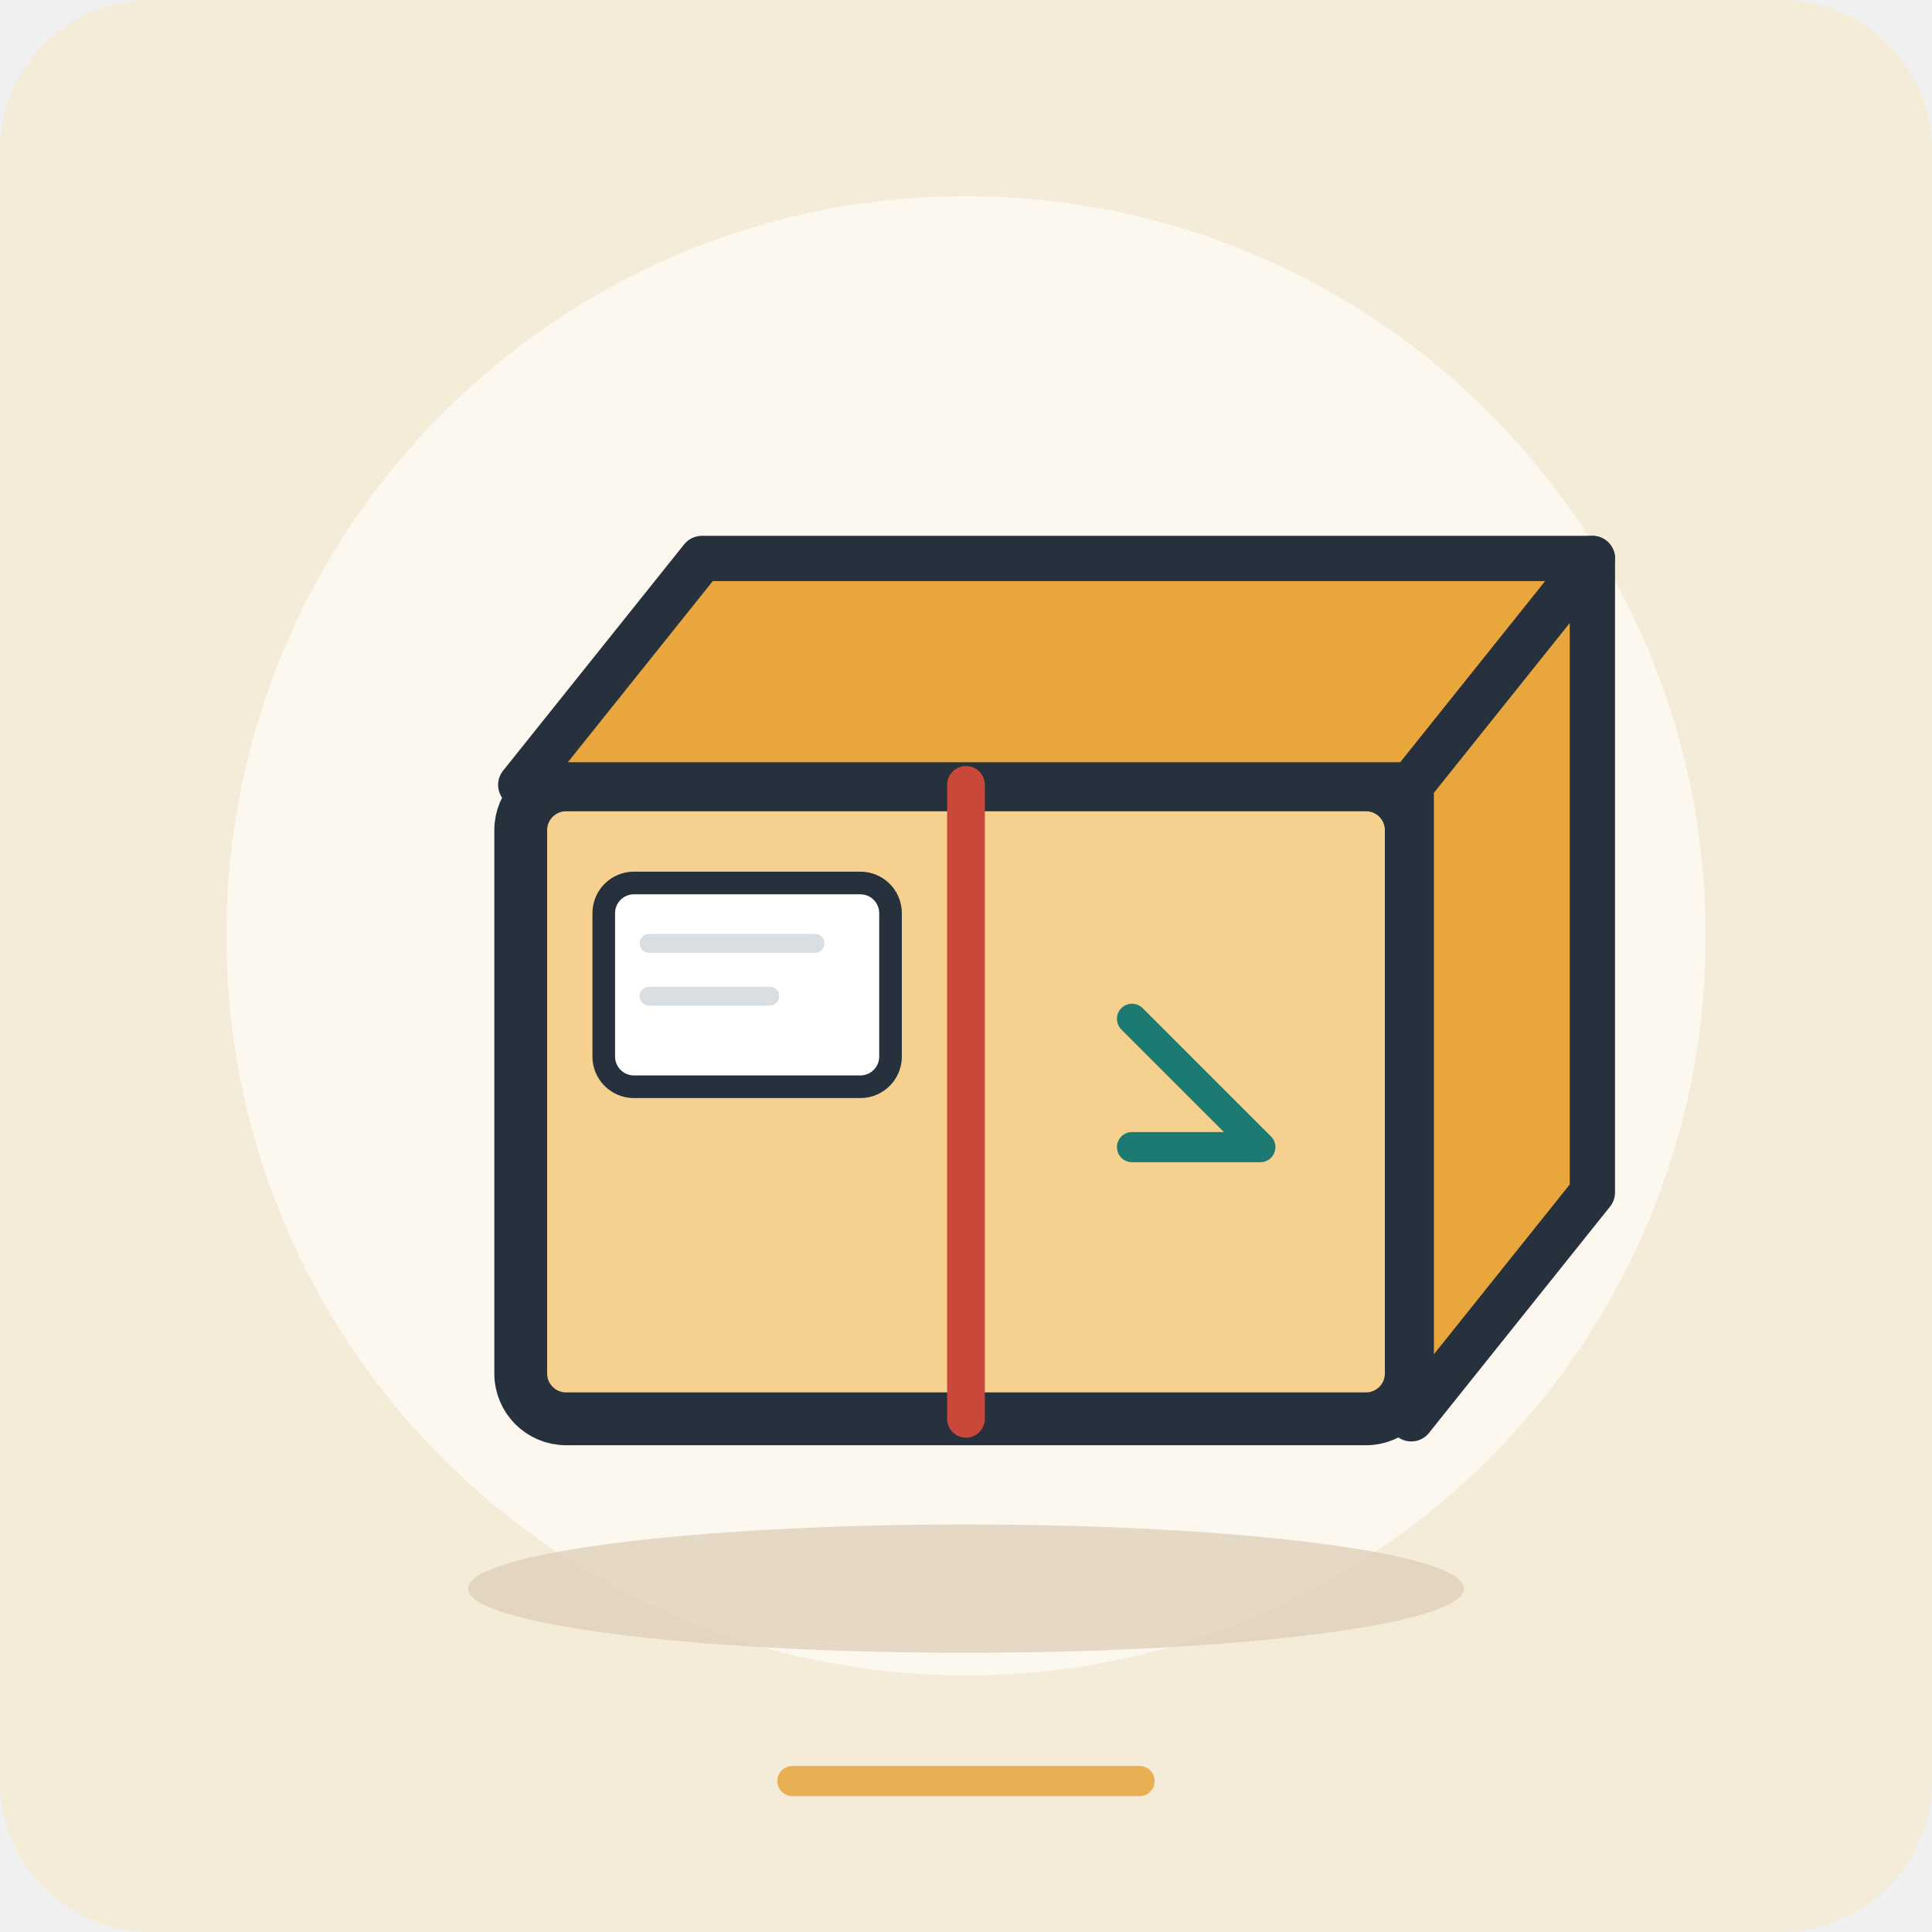
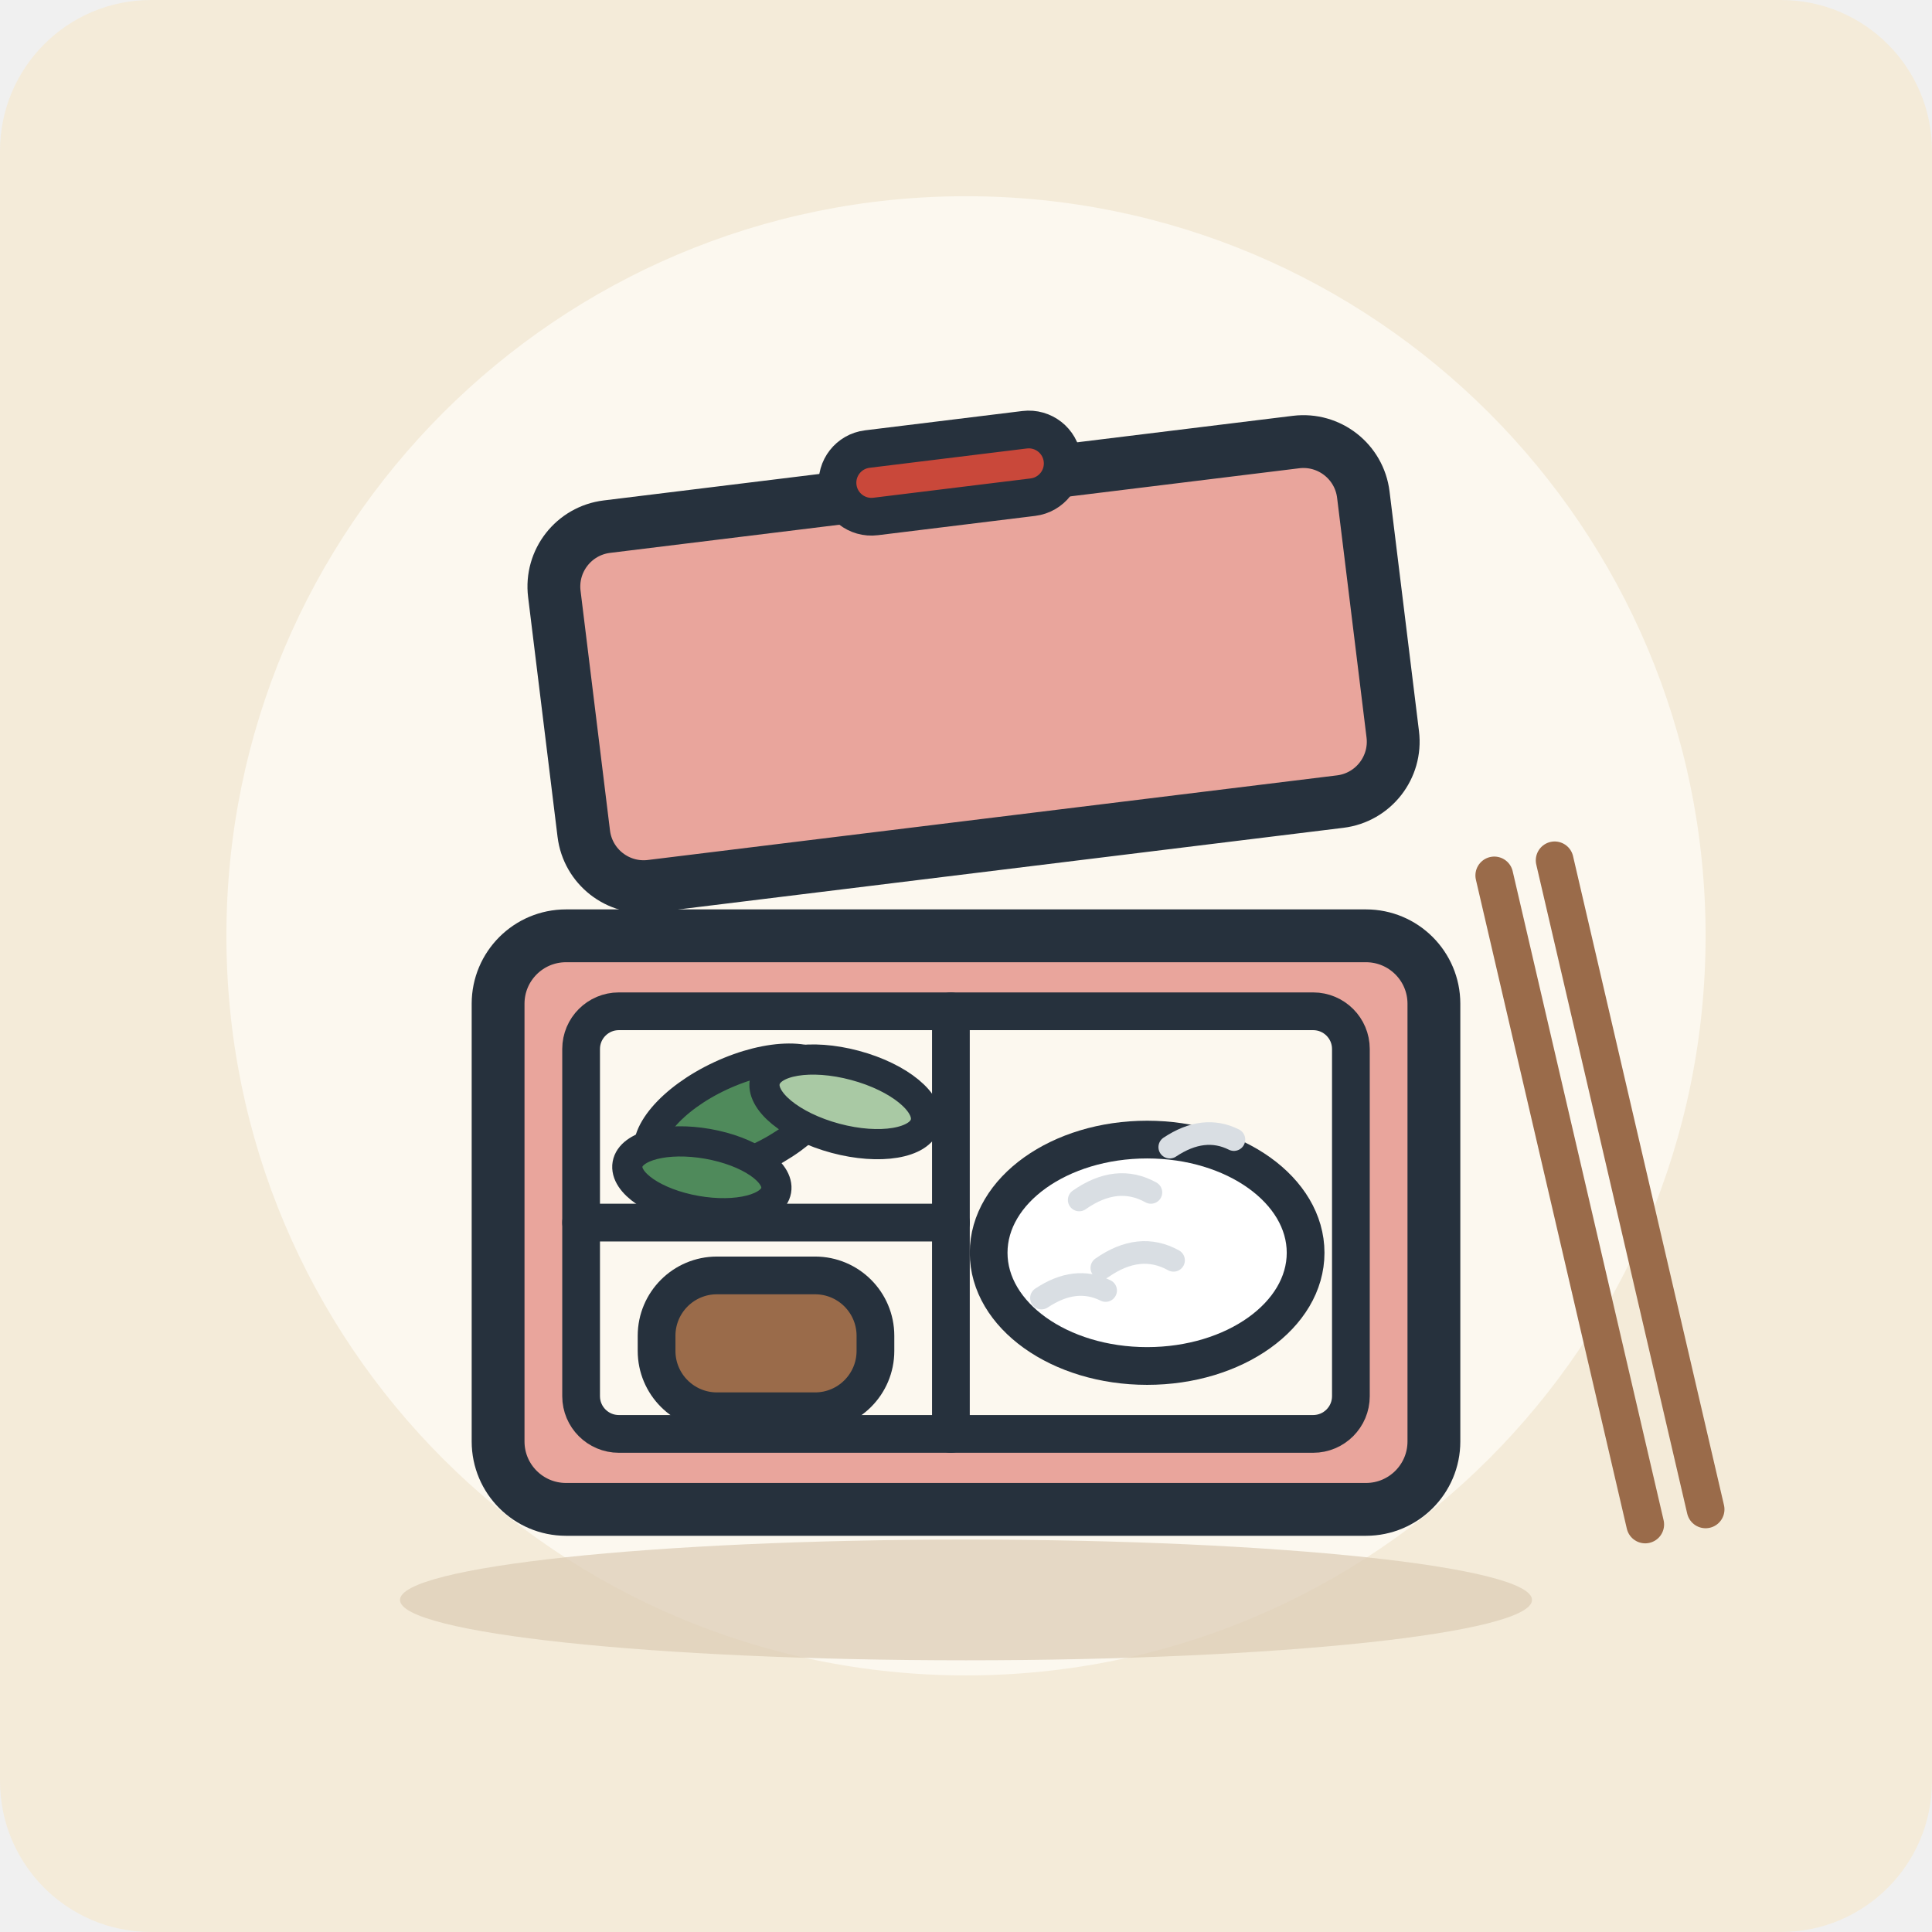
- <svg xmlns="http://www.w3.org/2000/svg" viewBox="0 0 512 512" role="img" aria-label="一个带盖的方盒子，里面装着饭菜">
+ <svg xmlns="http://www.w3.org/2000/svg" viewBox="0 0 512 512" role="img" aria-label="一个打开的饭盒，盒盖斜靠在后面，一边装着米饭，一边装着青菜和一块肉，旁边放着一双筷子">
  <rect width="512" height="512" rx="40" fill="#F4EBD9" />
  <circle cx="256" cy="248" r="196" fill="#FCF8EF" />
-   <ellipse cx="256" cy="421" rx="132" ry="17" fill="#DDCEB7" stroke="none" stroke-width="0" opacity="0.75" />
-   <rect x="138" y="208" width="236" height="168" rx="12" fill="#F6D08E" stroke="#26313D" stroke-width="14" />
-   <polygon points="138 208 186 148 422 148 374 208" fill="#E8A63C" stroke="#26313D" stroke-width="12" stroke-linejoin="round" />
-   <polygon points="374 208 422 148 422 316 374 376" fill="#E8A63C" stroke="#26313D" stroke-width="12" stroke-linejoin="round" />
-   <line x1="256" y1="208" x2="256" y2="376" stroke="#C9483A" stroke-width="10" stroke-linecap="round" />
-   <rect x="160" y="234" width="76" height="54" rx="8" fill="#FFFFFF" stroke="#26313D" stroke-width="6" />
-   <line x1="172" y1="250" x2="216" y2="250" stroke="#D9DEE3" stroke-width="5" stroke-linecap="round" />
-   <line x1="172" y1="264" x2="204" y2="264" stroke="#D9DEE3" stroke-width="5" stroke-linecap="round" />
-   <path d="M 300 270 l 34 34 l -34 0" fill="none" stroke="#1D7A72" stroke-width="8" stroke-linecap="round" stroke-linejoin="round" />
-   <rect x="206" y="468" width="100" height="8" rx="4" fill="#E8A63C" stroke="none" stroke-width="0" opacity="0.85" />
+   <ellipse cx="256" cy="424" rx="150" ry="16" fill="#DDCEB7" stroke="none" opacity="0.75" />
+   <g stroke="#26313D" stroke-width="14" stroke-linecap="round" stroke-linejoin="round">
+     <rect x="150" y="128" width="216" height="96" rx="16" fill="#E9A59C" transform="rotate(-7 258 176)" />
+     <rect x="228" y="116" width="60" height="18" rx="9" fill="#C9483A" stroke-width="10" transform="rotate(-7 258 176)" />
+     <rect x="132" y="248" width="248" height="152" rx="18" fill="#E9A59C" />
+     <rect x="154" y="268" width="204" height="112" rx="10" fill="#FCF8EF" stroke-width="10" />
+     <line x1="252" y1="268" x2="252" y2="380" stroke-width="10" />
+     <line x1="154" y1="324" x2="252" y2="324" stroke-width="10" />
+     <ellipse cx="304" cy="332" rx="42" ry="30" fill="#FFFFFF" stroke-width="10" />
+     <path d="M 286 318 q 10 -7 19 -2" fill="none" stroke="#D9DEE3" stroke-width="6" />
+     <path d="M 292 336 q 10 -7 19 -2" fill="none" stroke="#D9DEE3" stroke-width="6" />
+     <path d="M 276 344 q 9 -6 17 -2" fill="none" stroke="#D9DEE3" stroke-width="6" />
+     <path d="M 310 304 q 9 -6 17 -2" fill="none" stroke="#D9DEE3" stroke-width="6" />
+     <ellipse cx="196" cy="296" rx="26" ry="12" fill="#4F8A5B" stroke-width="8" transform="rotate(-25 196 296)" />
+     <ellipse cx="224" cy="292" rx="22" ry="10" fill="#A9C9A4" stroke-width="8" transform="rotate(15 224 292)" />
+     <ellipse cx="186" cy="312" rx="20" ry="9" fill="#4F8A5B" stroke-width="8" transform="rotate(10 186 312)" />
+     <rect x="174" y="338" width="58" height="36" rx="16" fill="#9A6B4A" stroke-width="10" />
+     <line x1="396" y1="232" x2="436" y2="404" stroke="#9A6B4A" stroke-width="10" />
+     <line x1="412" y1="228" x2="452" y2="400" stroke="#9A6B4A" stroke-width="10" />
+   </g>
</svg>
